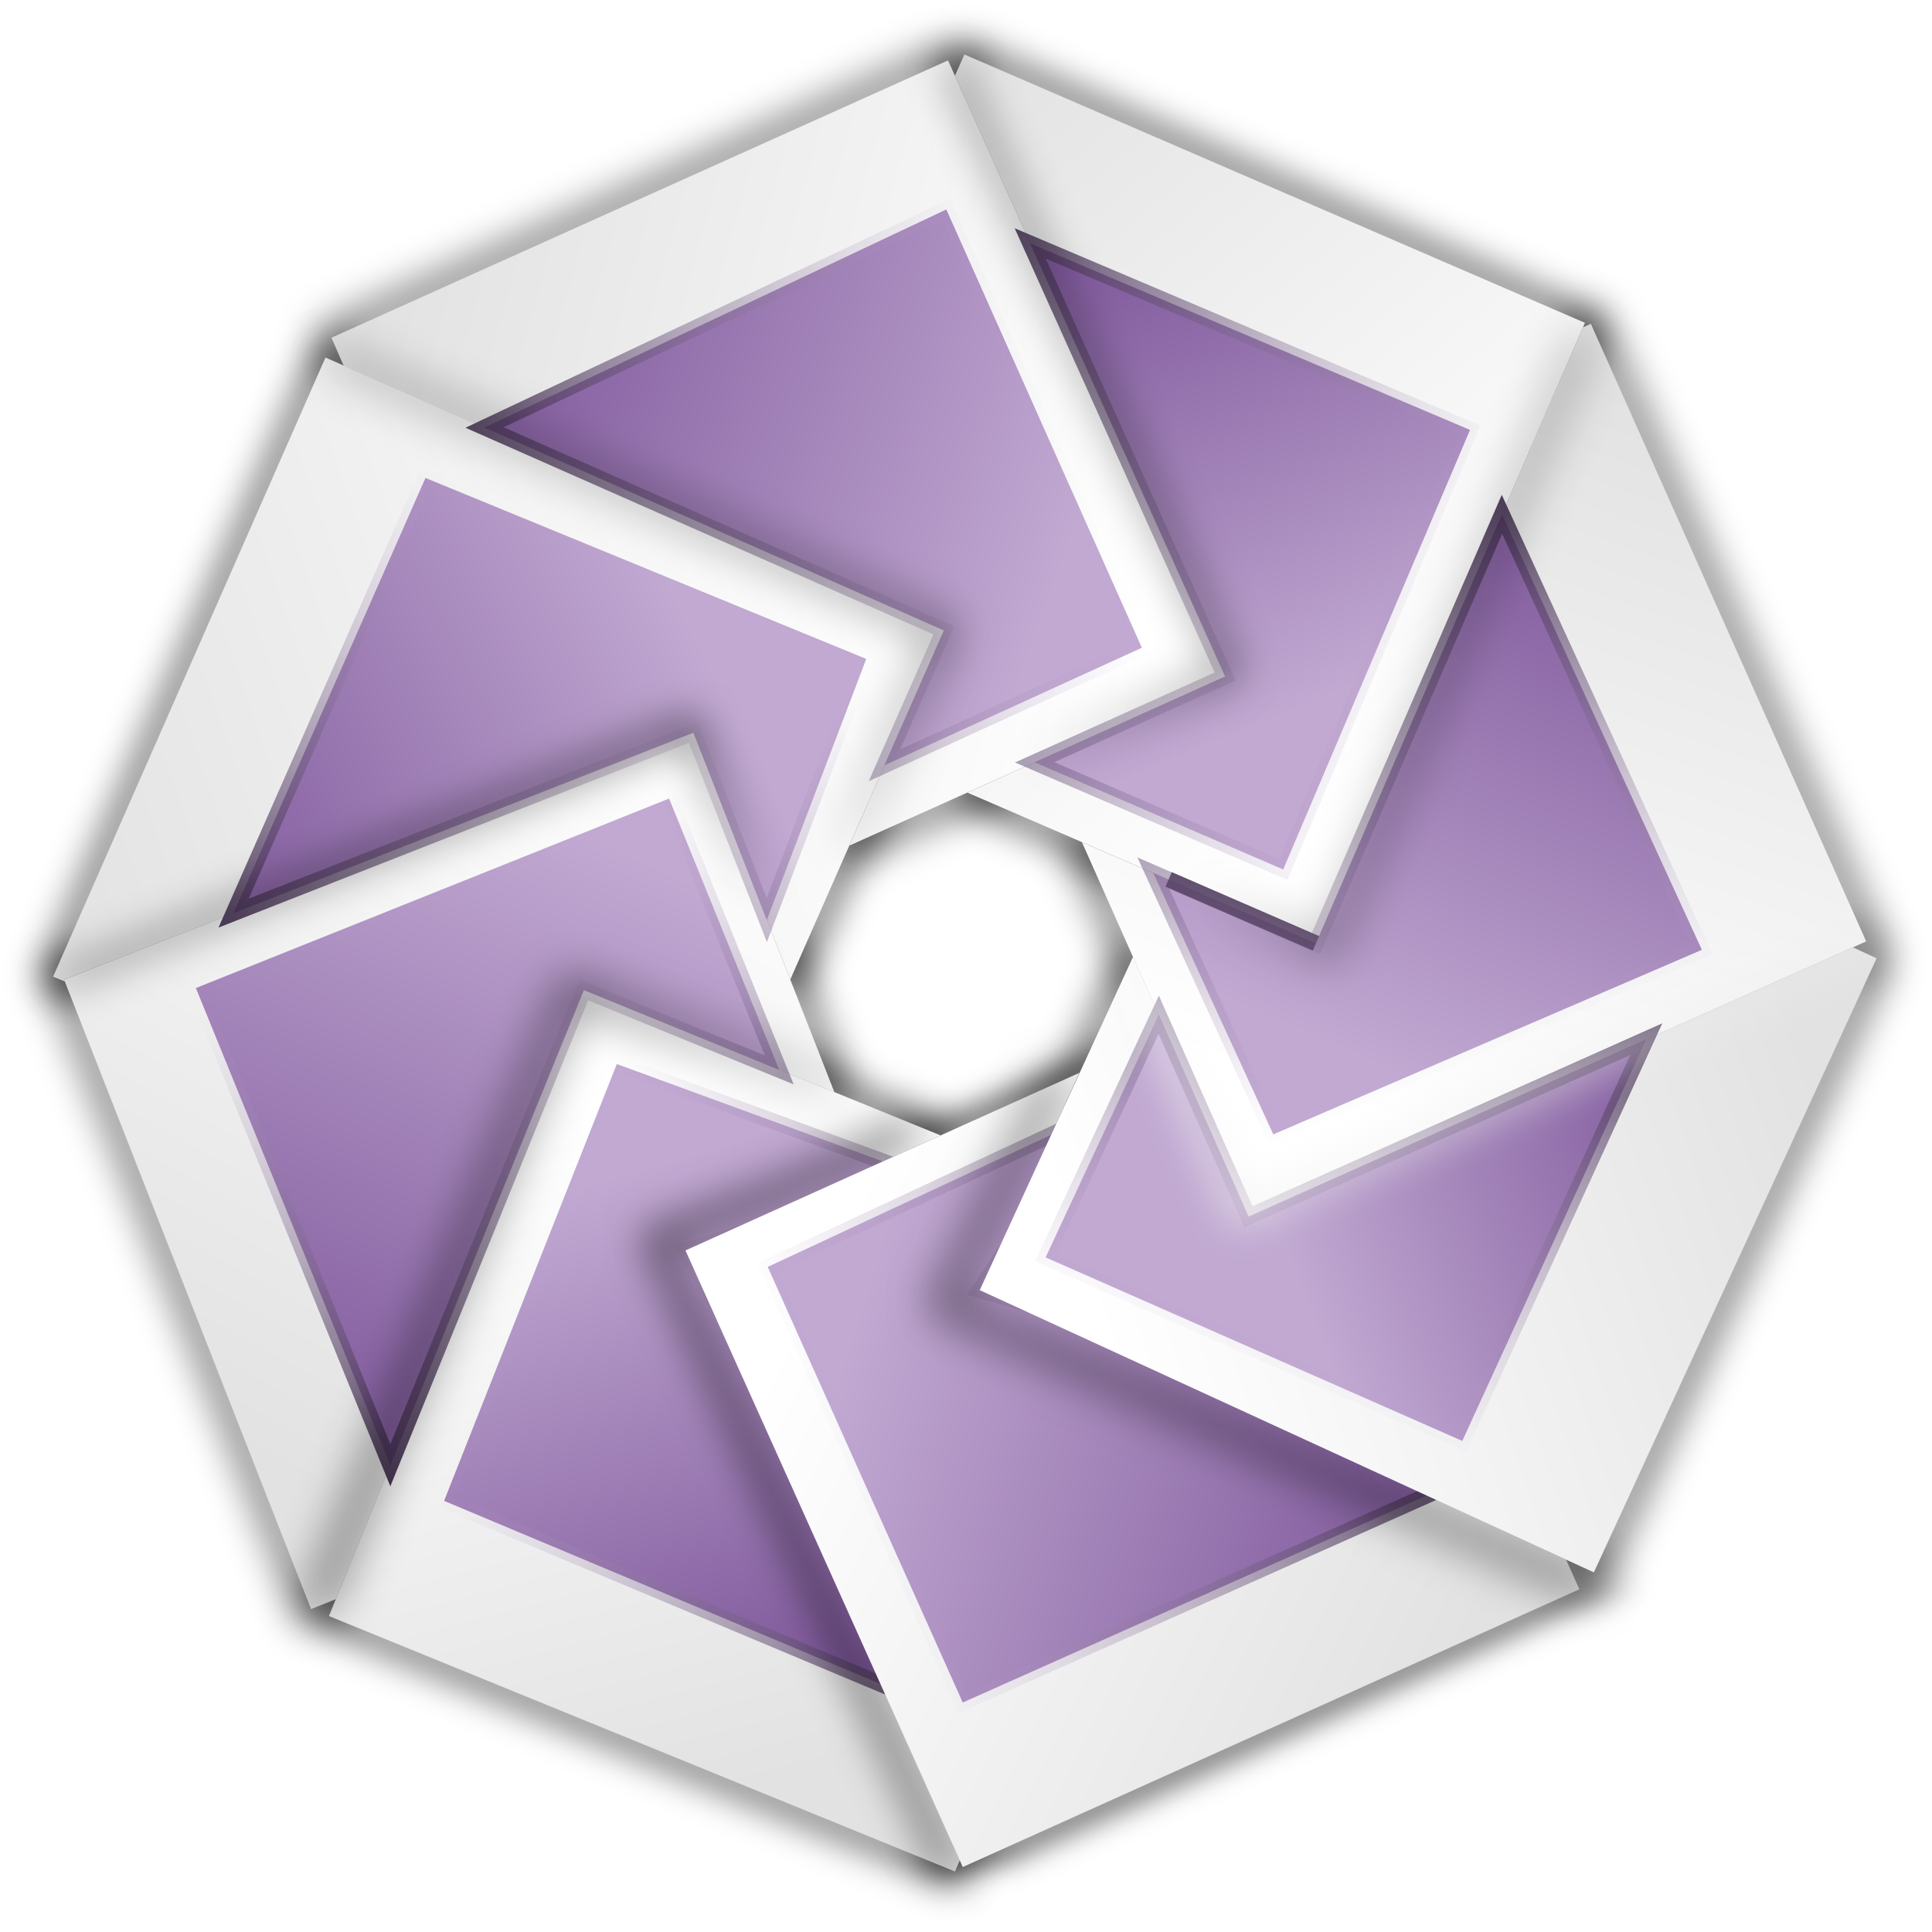
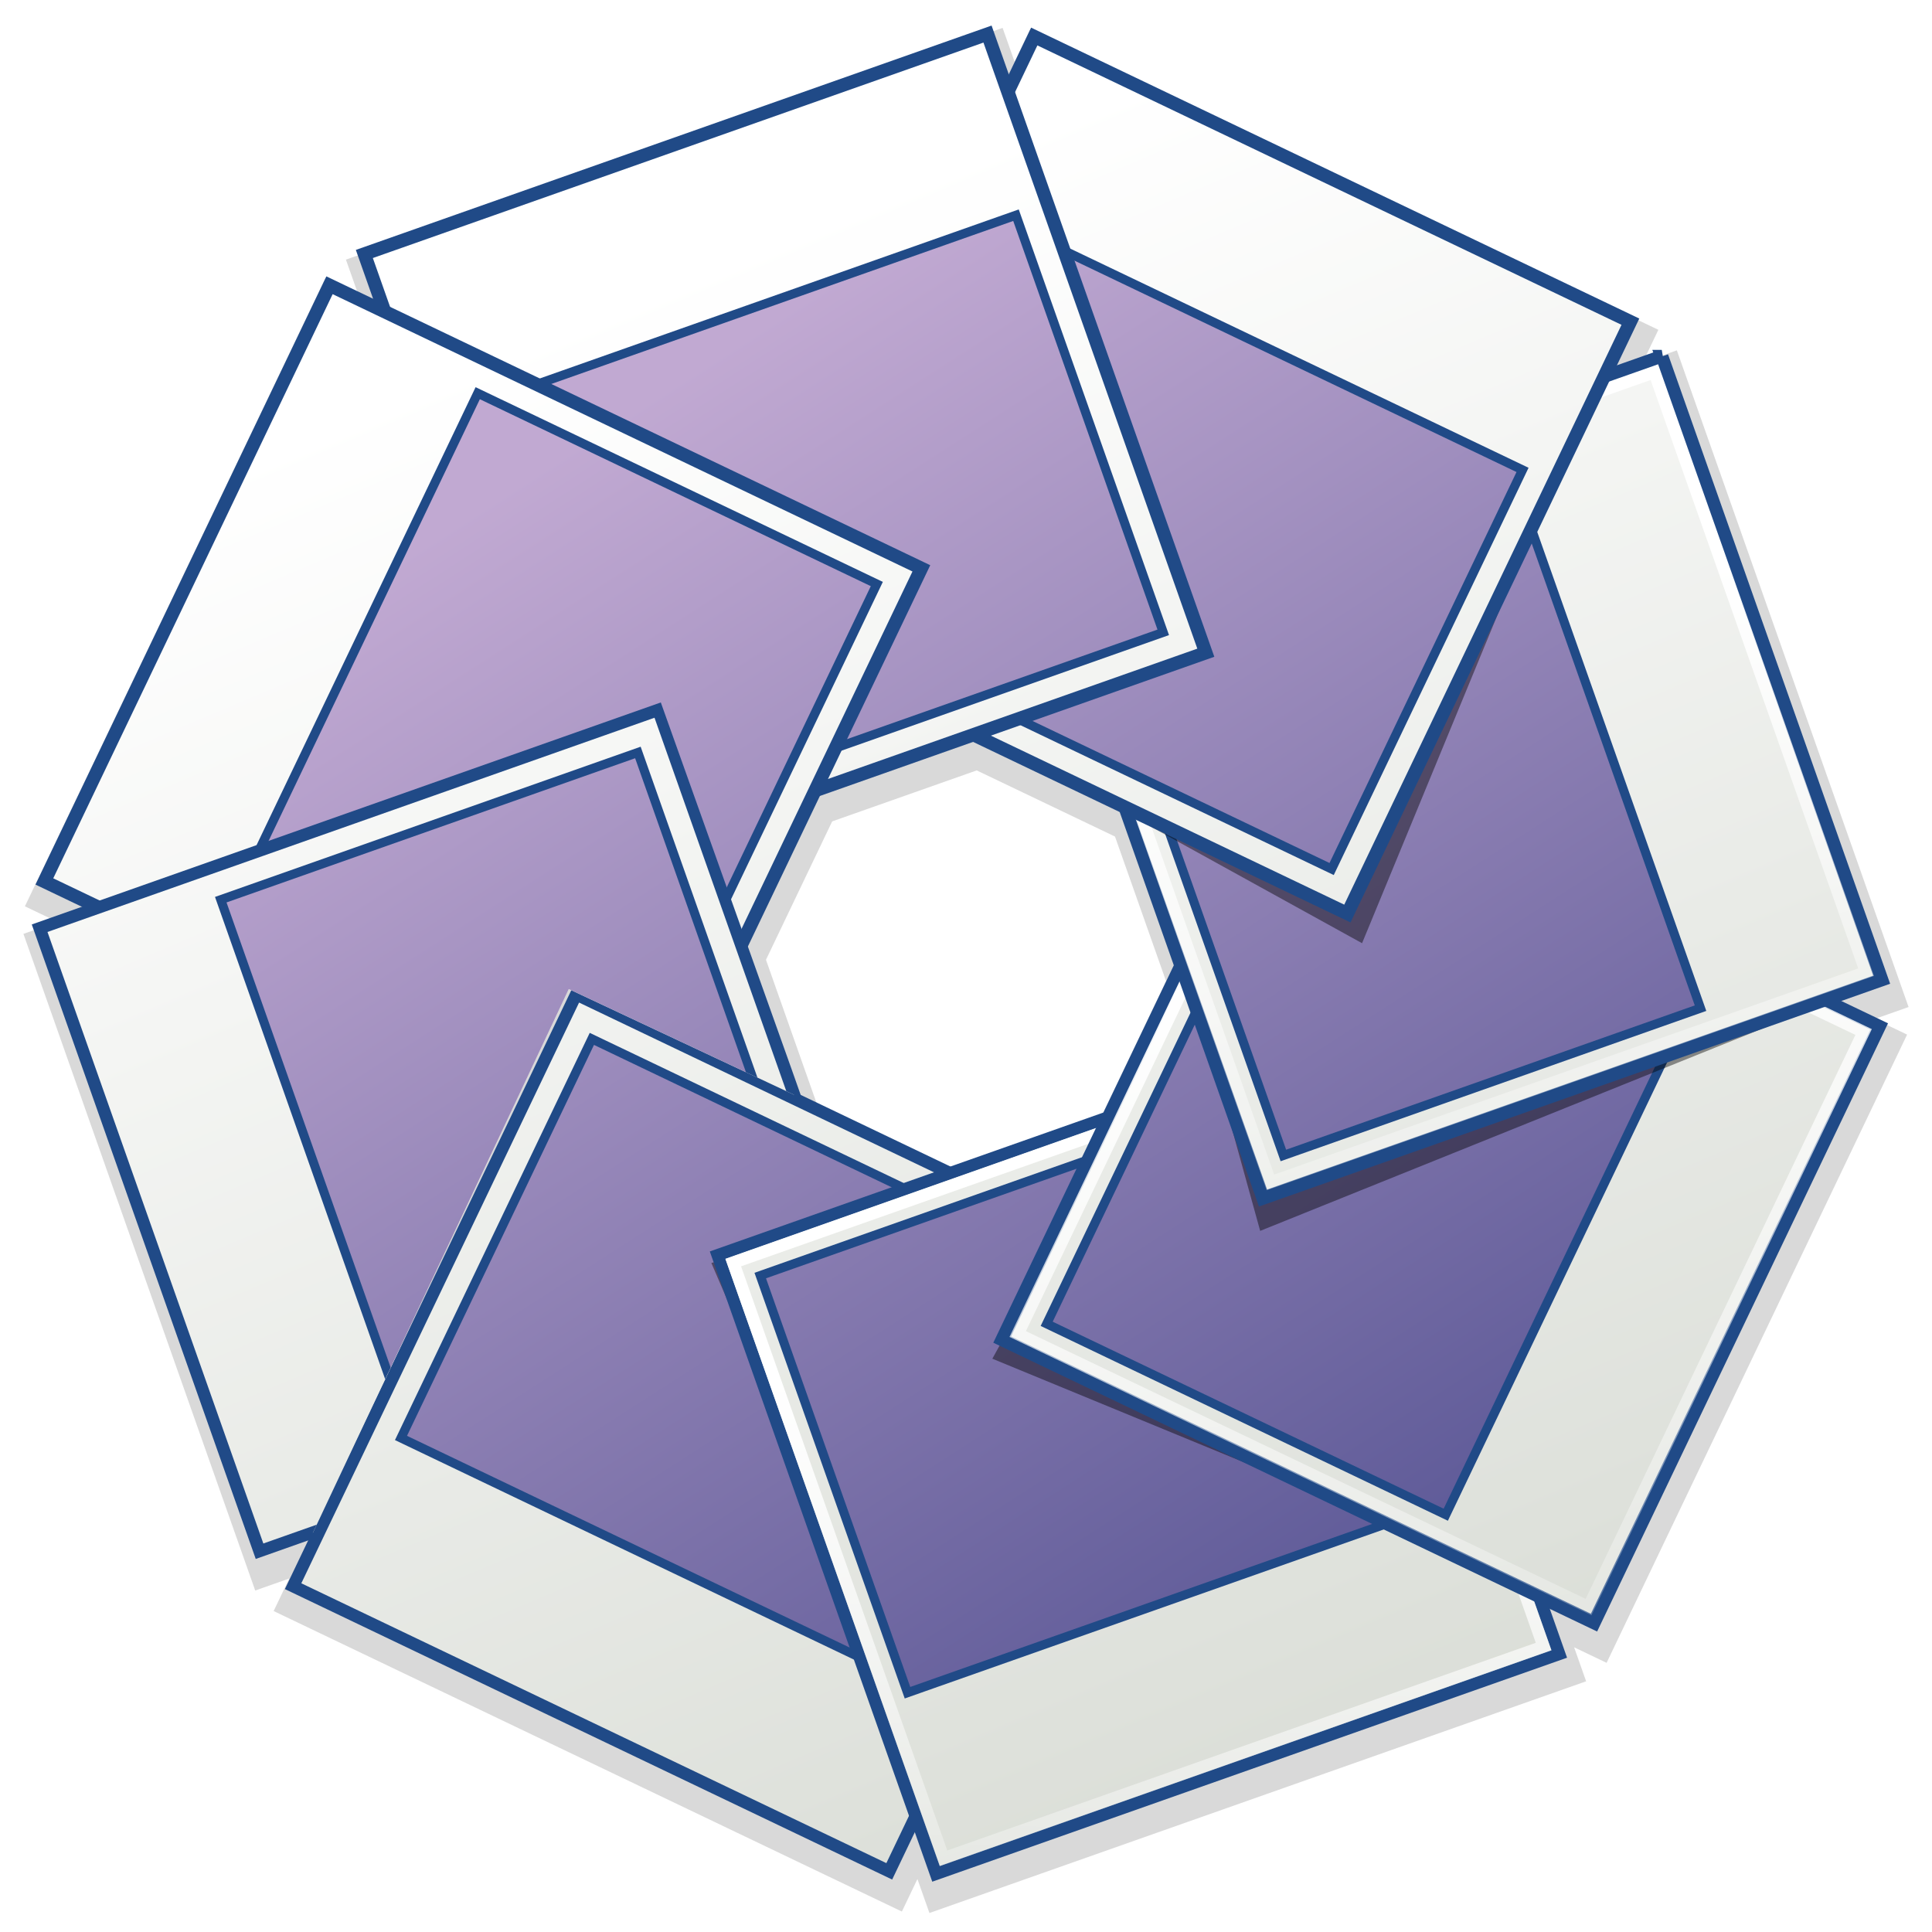
- <svg xmlns="http://www.w3.org/2000/svg" xmlns:xlink="http://www.w3.org/1999/xlink" height="128" id="svg11300" style="display:inline;enable-background:new" version="1.0" width="128">
-   <defs id="defs3">
-     <clipPath id="XMLID_12_-3-6">
-       <use height="263.042" id="use23-5-8" width="263.043" x="0" xlink:href="#XMLID_5_" y="0" />
+ <svg xmlns="http://www.w3.org/2000/svg" xmlns:xlink="http://www.w3.org/1999/xlink" width="128" height="128" viewBox="0 0 347.8 347.795" xml:space="preserve" id="svg606" version="1.0">
+   <defs id="defs607">
+     <linearGradient id="linearGradient6071">
+       <stop style="stop-color:white;stop-opacity:1;" offset="0" id="stop6073" />
+       <stop style="stop-color:white;stop-opacity:0;" offset="1" id="stop6075" />
+     </linearGradient>
+     <linearGradient id="linearGradient5902">
+       <stop style="stop-color:white;stop-opacity:1;" offset="0" id="stop5904" />
+       <stop style="stop-color:white;stop-opacity:0;" offset="1" id="stop5906" />
+     </linearGradient>
+     <linearGradient id="linearGradient5846">
+       <stop style="stop-color:white;stop-opacity:1;" offset="0" id="stop5848" />
+       <stop style="stop-color:white;stop-opacity:0;" offset="1" id="stop5850" />
+     </linearGradient>
+     <linearGradient id="linearGradient5822">
+       <stop style="stop-color:#d3d7cf;stop-opacity:1;" offset="0" id="stop5824" />
+       <stop style="stop-color:white;stop-opacity:1;" offset="1" id="stop5826" />
+     </linearGradient>
+     <linearGradient y2="74.766" x2="41.133" y1="291.778" x1="135.969" gradientUnits="userSpaceOnUse" id="aigrd8">
+       <stop id="stop676" style="stop-color:#4A4A8C" offset="0" />
+       <stop id="stop677" style="stop-color:#c1a9d2;stop-opacity:1;" offset="1" />
+     </linearGradient>
+     <linearGradient xlink:href="#aigrd8" id="linearGradient5748" x1="282.873" y1="324.609" x2="119.178" y2="69.967" gradientUnits="userSpaceOnUse" />
+     <linearGradient xlink:href="#aigrd8" id="linearGradient5750" x1="282.873" y1="324.609" x2="119.178" y2="69.967" gradientUnits="userSpaceOnUse" />
+     <linearGradient xlink:href="#aigrd8" id="linearGradient5752" x1="282.873" y1="324.609" x2="119.178" y2="69.967" gradientUnits="userSpaceOnUse" />
+     <linearGradient xlink:href="#aigrd8" id="linearGradient5754" x1="282.873" y1="324.609" x2="119.178" y2="69.967" gradientUnits="userSpaceOnUse" />
+     <linearGradient xlink:href="#aigrd8" id="linearGradient5756" x1="282.873" y1="324.609" x2="119.178" y2="69.967" gradientUnits="userSpaceOnUse" />
+     <linearGradient xlink:href="#aigrd8" id="linearGradient5758" x1="282.873" y1="324.609" x2="119.178" y2="69.967" gradientUnits="userSpaceOnUse" />
+     <linearGradient xlink:href="#aigrd8" id="linearGradient5760" x1="282.873" y1="324.609" x2="119.178" y2="69.967" gradientUnits="userSpaceOnUse" />
+     <linearGradient xlink:href="#linearGradient5822" id="linearGradient5828" x1="287.368" y1="367.028" x2="148.21" y2="38.365" gradientUnits="userSpaceOnUse" />
+     <linearGradient xlink:href="#linearGradient5822" id="linearGradient5830" x1="287.368" y1="367.028" x2="148.21" y2="38.365" gradientUnits="userSpaceOnUse" />
+     <linearGradient xlink:href="#linearGradient5822" id="linearGradient5832" x1="287.368" y1="367.028" x2="148.21" y2="38.365" gradientUnits="userSpaceOnUse" />
+     <linearGradient xlink:href="#linearGradient5822" id="linearGradient5834" x1="287.368" y1="367.028" x2="148.21" y2="38.365" gradientUnits="userSpaceOnUse" />
+     <linearGradient xlink:href="#linearGradient5822" id="linearGradient5836" x1="287.368" y1="367.028" x2="148.21" y2="38.365" gradientUnits="userSpaceOnUse" />
+     <linearGradient xlink:href="#linearGradient5822" id="linearGradient5838" x1="287.368" y1="367.028" x2="148.21" y2="38.365" gradientUnits="userSpaceOnUse" />
+     <linearGradient xlink:href="#linearGradient5822" id="linearGradient5840" x1="287.368" y1="367.028" x2="148.21" y2="38.365" gradientUnits="userSpaceOnUse" />
+     <linearGradient xlink:href="#linearGradient5822" id="linearGradient5842" x1="287.368" y1="367.028" x2="148.21" y2="38.365" gradientUnits="userSpaceOnUse" />
+     <linearGradient xlink:href="#linearGradient5846" id="linearGradient5852" x1="245.705" y1="165.364" x2="281.792" y2="339.364" gradientUnits="userSpaceOnUse" gradientTransform="matrix(0.964618,0,0,0.96462,9.176163,7.534743)" />
+     <linearGradient xlink:href="#linearGradient5902" id="linearGradient5908" x1="263.254" y1="107.923" x2="292.643" y2="246.323" gradientUnits="userSpaceOnUse" gradientTransform="matrix(0.962904,0,0,0.962906,9.765672,5.19032)" />
+     <linearGradient xlink:href="#linearGradient5822" id="linearGradient5971" gradientUnits="userSpaceOnUse" x1="287.368" y1="367.028" x2="148.21" y2="38.365" />
+     <linearGradient xlink:href="#aigrd8" id="linearGradient5973" gradientUnits="userSpaceOnUse" x1="282.873" y1="324.609" x2="119.178" y2="69.967" />
+     <linearGradient xlink:href="#linearGradient5822" id="linearGradient5975" gradientUnits="userSpaceOnUse" x1="287.368" y1="367.028" x2="148.21" y2="38.365" />
+     <linearGradient xlink:href="#linearGradient5822" id="linearGradient5978" gradientUnits="userSpaceOnUse" x1="287.368" y1="367.028" x2="148.21" y2="38.365" gradientTransform="matrix(0.8,0,0,0.8,-3.613299e-6,0)" />
+     <linearGradient xlink:href="#aigrd8" id="linearGradient5981" gradientUnits="userSpaceOnUse" x1="282.873" y1="324.609" x2="119.178" y2="69.967" />
+     <linearGradient xlink:href="#linearGradient5822" id="linearGradient5984" gradientUnits="userSpaceOnUse" x1="287.368" y1="367.028" x2="148.21" y2="38.365" />
+     <clipPath clipPathUnits="userSpaceOnUse" id="clipPath6018">
+       <path id="path6012" d="M 119.317,126.33 L 5.62,166.026 L 45.619,280.93 L 56.124,277.218 L 102.789,178.045 L 144.792,197.763 L 119.317,126.33 z " clip-path="none" mask="none" style="fill:black;fill-opacity:1;fill-rule:nonzero;stroke:none;stroke-width:1.419;stroke-miterlimit:4;stroke-opacity:1" />
    </clipPath>
-     <linearGradient id="linearGradient3896-3">
-       <stop id="stop3898-7" offset="0" style="stop-color:#e2e2e2;stop-opacity:1;" />
-       <stop id="stop3900-9" offset="1" style="stop-color:#ffffff;stop-opacity:1;" />
-     </linearGradient>
-     <linearGradient id="linearGradient3465-7">
-       <stop id="stop3467-4" offset="0" style="stop-color:#000000;stop-opacity:1;" />
-       <stop id="stop3469-1" offset="1" style="stop-color:#000000;stop-opacity:0;" />
-     </linearGradient>
-     <filter color-interpolation-filters="sRGB" height="1.174" id="filter3461-9" width="1.214" x="-0.107" y="-0.087">
-       <feGaussianBlur id="feGaussianBlur3463-0" stdDeviation="1.41" />
-     </filter>
-     <filter color-interpolation-filters="sRGB" id="filter3714-8">
-       <feGaussianBlur id="feGaussianBlur3716-8" stdDeviation="1.408" />
-     </filter>
-     <linearGradient id="linearGradient3519-8">
-       <stop id="stop3521-4" offset="0" style="stop-color:#e2e2e2;stop-opacity:1;" />
-       <stop id="stop3523-3" offset="1" style="stop-color:#ffffff;stop-opacity:1;" />
-     </linearGradient>
-     <linearGradient id="linearGradient4476-5-1">
-       <stop id="stop4478-8-3" offset="0" style="stop-color:#c1a9d2;stop-opacity:1;" />
-       <stop id="stop4480-5-8" offset="1" style="stop-color:#764d94;stop-opacity:1;" />
-     </linearGradient>
-     <linearGradient id="linearGradient4999-9">
-       <stop id="stop5001-7" offset="0" style="stop-color:#352242;stop-opacity:1;" />
-       <stop id="stop5003-9" offset="1" style="stop-color:#c1a9d2;stop-opacity:0;" />
-     </linearGradient>
-     <filter color-interpolation-filters="sRGB" height="1.355" id="filter3515-4" width="1.132" x="-0.066" y="-0.177">
-       <feGaussianBlur id="feGaussianBlur3517-0" stdDeviation="1.264" />
-     </filter>
-     <filter color-interpolation-filters="sRGB" id="filter3739-4">
-       <feGaussianBlur id="feGaussianBlur3741-9" stdDeviation="1.191" />
-     </filter>
-     <filter color-interpolation-filters="sRGB" id="filter3764-1">
-       <feGaussianBlur id="feGaussianBlur3766-7" stdDeviation="1.297" />
-     </filter>
-     <filter color-interpolation-filters="sRGB" id="filter3789-0">
-       <feGaussianBlur id="feGaussianBlur3791-6" stdDeviation="1.193" />
-     </filter>
-     <filter color-interpolation-filters="sRGB" id="filter3814-0">
-       <feGaussianBlur id="feGaussianBlur3816-8" stdDeviation="1.322" />
-     </filter>
-     <filter color-interpolation-filters="sRGB" id="filter3839-5">
-       <feGaussianBlur id="feGaussianBlur3841-3" stdDeviation="1.196" />
-     </filter>
-     <filter color-interpolation-filters="sRGB" id="filter3864-4">
-       <feGaussianBlur id="feGaussianBlur3866-1" stdDeviation="1.321" />
-     </filter>
-     <filter color-interpolation-filters="sRGB" id="filter3889-5">
-       <feGaussianBlur id="feGaussianBlur3891-4" stdDeviation="1.252" />
-     </filter>
-     <filter color-interpolation-filters="sRGB" height="1.134" id="filter4670-8" width="1.339" x="-0.169" y="-0.067">
-       <feGaussianBlur id="feGaussianBlur4672-3" stdDeviation="1.316" />
-     </filter>
-     <linearGradient id="linearGradient3556-7">
-       <stop id="stop3558-0" offset="0" style="stop-color:#000000;stop-opacity:1;" />
-       <stop id="stop3560-3" offset="1" style="stop-color:#000000;stop-opacity:0;" />
-     </linearGradient>
-     <filter color-interpolation-filters="sRGB" height="1.177" id="filter3549-4" width="1.21" x="-0.105" y="-0.088">
-       <feGaussianBlur id="feGaussianBlur3551-6" stdDeviation="1.462" />
-     </filter>
-     <linearGradient id="linearGradient3570-3">
-       <stop id="stop3572-9" offset="0" style="stop-color:#000000;stop-opacity:1;" />
-       <stop id="stop3574-7" offset="1" style="stop-color:#000000;stop-opacity:0;" />
-     </linearGradient>
-     <filter color-interpolation-filters="sRGB" height="1.373" id="filter3566-2" width="1.129" x="-0.065" y="-0.186">
-       <feGaussianBlur id="feGaussianBlur3568-5" stdDeviation="1.239" />
-     </filter>
-     <filter color-interpolation-filters="sRGB" height="1.218" id="filter4523-2" width="1.171" x="-0.086" y="-0.109">
-       <feGaussianBlur id="feGaussianBlur4525-4" stdDeviation="1.461" />
-     </filter>
-     <linearGradient id="linearGradient3624-1">
-       <stop id="stop3626-3" offset="0" style="stop-color:#000000;stop-opacity:1;" />
-       <stop id="stop3628-3" offset="1" style="stop-color:#000000;stop-opacity:0;" />
-     </linearGradient>
-     <filter color-interpolation-filters="sRGB" height="1.217" id="filter3620-3" width="1.172" x="-0.086" y="-0.108">
-       <feGaussianBlur id="feGaussianBlur3622-8" stdDeviation="1.4" />
-     </filter>
-     <linearGradient id="linearGradient3448-8">
-       <stop id="stop3450-7" offset="0" style="stop-color:#000000;stop-opacity:1;" />
-       <stop id="stop3452-6" offset="1" style="stop-color:#000000;stop-opacity:0;" />
-     </linearGradient>
-     <filter color-interpolation-filters="sRGB" height="1.133" id="filter3444-3" width="1.344" x="-0.172" y="-0.067">
-       <feGaussianBlur id="feGaussianBlur3446-5" stdDeviation="1.264" />
-     </filter>
-     <linearGradient gradientUnits="userSpaceOnUse" id="linearGradient5282-3" x1="53.57" x2="42.352" xlink:href="#linearGradient3896-3" y1="114.669" y2="71.657" />
-     <linearGradient gradientTransform="translate(-3e-6,0)" gradientUnits="userSpaceOnUse" id="linearGradient5284-5" x1="42.352" x2="53.234" xlink:href="#linearGradient4476-5-1" y1="76.839" y2="114.151" />
-     <linearGradient gradientUnits="userSpaceOnUse" id="linearGradient5286-9" x1="70.171" x2="34.431" xlink:href="#linearGradient4999-9" y1="100.159" y2="85.131" />
-     <linearGradient gradientUnits="userSpaceOnUse" id="linearGradient5288-3" x1="95.205" x2="53.056" xlink:href="#linearGradient3896-3" y1="104.653" y2="83.406" />
-     <linearGradient gradientUnits="userSpaceOnUse" id="linearGradient5290-4" x1="18.745" x2="43.956" xlink:href="#linearGradient3896-3" y1="95.703" y2="49.438" />
-     <linearGradient gradientTransform="translate(-2.95e-6,0)" gradientUnits="userSpaceOnUse" id="linearGradient5292-1" x1="41.028" x2="20.299" xlink:href="#linearGradient4476-5-1" y1="56.836" y2="101.778" />
-     <linearGradient gradientUnits="userSpaceOnUse" id="linearGradient5294-5" x1="43.632" x2="29.079" xlink:href="#linearGradient4999-9" y1="91.177" y2="60.084" />
-     <linearGradient gradientUnits="userSpaceOnUse" id="linearGradient5296-0" x1="26.405" x2="58.425" xlink:href="#linearGradient3556-7" y1="74.592" y2="84.486" />
-     <linearGradient gradientUnits="userSpaceOnUse" id="linearGradient5298-8" x1="55.302" x2="98.141" xlink:href="#linearGradient4476-5-1" y1="87.552" y2="101.026" />
-     <linearGradient gradientUnits="userSpaceOnUse" id="linearGradient5300-3" x1="94.168" x2="55.647" xlink:href="#linearGradient4999-9" y1="84.443" y2="101.026" />
-     <linearGradient gradientUnits="userSpaceOnUse" id="linearGradient5302-5" x1="5.102" x2="61.227" xlink:href="#linearGradient3896-3" y1="65.125" y2="45.469" />
-     <linearGradient gradientUnits="userSpaceOnUse" id="linearGradient5304-6" x1="45.776" x2="8.094" xlink:href="#linearGradient4476-5-1" y1="43.689" y2="62.508" />
-     <linearGradient gradientUnits="userSpaceOnUse" id="linearGradient5306-5" x1="24.242" x2="40.779" xlink:href="#linearGradient4999-9" y1="70.126" y2="39.033" />
-     <linearGradient gradientUnits="userSpaceOnUse" id="linearGradient5308-9" x1="21.079" x2="26.375" xlink:href="#linearGradient3570-3" y1="50.224" y2="67.446" />
-     <linearGradient gradientUnits="userSpaceOnUse" id="linearGradient5310-9" x1="22.633" x2="73.245" xlink:href="#linearGradient3896-3" y1="31.828" y2="45.469" />
-     <linearGradient gradientUnits="userSpaceOnUse" id="linearGradient5312-0" x1="50.789" x2="84.501" xlink:href="#linearGradient3896-3" y1="15.545" y2="56.563" />
-     <linearGradient gradientUnits="userSpaceOnUse" id="linearGradient5314-7" x1="97.898" x2="81.758" xlink:href="#linearGradient3896-3" y1="25.813" y2="71.505" />
-     <linearGradient gradientUnits="userSpaceOnUse" id="linearGradient5316-6" x1="115.299" x2="69.914" xlink:href="#linearGradient3896-3" y1="68.597" y2="84.143" />
-     <linearGradient gradientUnits="userSpaceOnUse" id="linearGradient5318-3" x1="67.888" x2="24.876" xlink:href="#linearGradient4476-5-1" y1="41.172" y2="25.498" />
-     <linearGradient gradientUnits="userSpaceOnUse" id="linearGradient5320-7" x1="31.781" x2="69.537" xlink:href="#linearGradient4999-9" y1="46.432" y2="32.44" />
-     <linearGradient gradientUnits="userSpaceOnUse" id="linearGradient5322-6" x1="50.923" x2="33.358" xlink:href="#linearGradient3624-1" y1="20.543" y2="48.025" />
-     <linearGradient gradientUnits="userSpaceOnUse" id="linearGradient5324-5" x1="81.758" x2="67.615" xlink:href="#linearGradient4476-5-1" y1="48.711" y2="15.105" />
-     <linearGradient gradientUnits="userSpaceOnUse" id="linearGradient5326-0" x1="56.81" x2="94.862" xlink:href="#linearGradient4999-9" y1="26.943" y2="40.935" />
-     <linearGradient gradientUnits="userSpaceOnUse" id="linearGradient5328-6" x1="82.822" x2="58.133" xlink:href="#linearGradient3448-8" y1="21.765" y2="32.648" />
-     <linearGradient gradientTransform="translate(2e-6,9.9999977e-8)" gradientUnits="userSpaceOnUse" id="linearGradient5330-5" x1="84.943" x2="101.969" xlink:href="#linearGradient4476-5-1" y1="68.825" y2="30.047" />
-     <linearGradient gradientUnits="userSpaceOnUse" id="linearGradient5332-0" x1="85.289" x2="98.586" xlink:href="#linearGradient4999-9" y1="35.188" y2="69.211" />
-     <linearGradient gradientUnits="userSpaceOnUse" id="linearGradient5334-8" x1="105.454" x2="85.765" xlink:href="#linearGradient3465-7" y1="46.899" y2="38.607" />
-     <linearGradient gradientTransform="translate(2.05e-6,0)" gradientUnits="userSpaceOnUse" id="linearGradient5336-1" x1="82.133" x2="111.372" xlink:href="#linearGradient4476-5-1" y1="80.516" y2="69.115" />
-     <linearGradient gradientUnits="userSpaceOnUse" id="linearGradient5338-2" x1="93.018" x2="80.594" xlink:href="#linearGradient4999-9" y1="58.188" y2="90.885" />
-     <linearGradient gradientUnits="userSpaceOnUse" id="linearGradient4520" x1="100.627" x2="88.523" xlink:href="#linearGradient3519-8" y1="83.34" y2="59.17" />
+     <linearGradient xlink:href="#linearGradient5822" id="linearGradient6029" gradientUnits="userSpaceOnUse" x1="287.368" y1="367.028" x2="148.21" y2="38.365" />
+     <linearGradient xlink:href="#aigrd8" id="linearGradient6031" gradientUnits="userSpaceOnUse" x1="282.873" y1="324.609" x2="119.178" y2="69.967" />
+     <linearGradient xlink:href="#linearGradient5822" id="linearGradient6033" gradientUnits="userSpaceOnUse" x1="287.368" y1="367.028" x2="148.21" y2="38.365" />
+     <linearGradient xlink:href="#aigrd8" id="linearGradient6035" gradientUnits="userSpaceOnUse" x1="282.873" y1="324.609" x2="119.178" y2="69.967" />
+     <linearGradient xlink:href="#linearGradient6071" id="linearGradient6077" x1="185.686" y1="249.846" x2="178.996" y2="376.646" gradientUnits="userSpaceOnUse" gradientTransform="matrix(0.963034,0,0,0.963033,7.575782,9.679785)" />
  </defs>
-   <g id="layer5" style="display:none" transform="translate(-3.000002,-4)">
-     <g id="layer12" style="display:none">
-       <rect height="135" id="rect2757-9" style="fill:#440013;fill-opacity:1;stroke:none;display:inline;enable-background:new" width="185" x="0" y="0" />
-     </g>
-     <g id="layer11" style="display:none">
-       <rect height="135" id="rect3567-8" style="fill:#8a461b;fill-opacity:1;stroke:none;display:inline;enable-background:new" width="185" x="0" y="0" />
-     </g>
-     <g id="layer10" style="display:none">
-       <rect height="135" id="rect3559-0" style="fill:#fbce87;fill-opacity:1;stroke:none;display:inline;enable-background:new" width="185" x="0" y="0" />
-     </g>
-     <g id="layer9" style="display:none">
-       <rect height="135" id="rect2759-9" style="fill:#e9e3d8;fill-opacity:1;stroke:none;display:inline;enable-background:new" width="185" x="0" y="0" />
-     </g>
-     <g id="layer7" style="display:none">
-       <g id="g2881" transform="matrix(0.9642857,0,0,0.9642857,-3.590819,-0.684932)" />
-     </g>
+   <defs id="defs609" />
+   <path style="opacity:0.3;fill-rule:nonzero;stroke:none;stroke-miterlimit:4" d="M 118.901,127.79 L 133.554,155.924 L 130.836,161.606 L 118.901,127.79 L 118.901,127.79 z " id="path613" mask="none" clip-path="none" />
+   <path style="opacity:0.3;fill-rule:nonzero;stroke:none;stroke-miterlimit:4" d="M 165.863,102.312 L 150.391,134.659 L 157.198,132.256 L 165.863,102.312 L 165.863,102.312 z " id="path614" mask="none" clip-path="none" />
+   <path style="opacity:0.3;fill-rule:nonzero;stroke:none;stroke-miterlimit:4" d="M 183.254,129.432 L 217.073,117.499 L 188.709,132.041 L 183.254,129.432 L 183.254,129.432 z " id="path615" mask="none" clip-path="none" />
+   <path style="opacity:0.3;fill-rule:nonzero;stroke:none;stroke-miterlimit:4" d="M 210.206,148.981 L 212.411,155.226 L 243.571,168.708 L 275.674,95.2 L 242.556,164.454 L 210.206,148.981 L 210.206,148.981 z " id="path616" mask="none" clip-path="none" />
+   <path style="opacity:0.3;fill-rule:nonzero;stroke:none;stroke-miterlimit:4" d="M 227.369,215.667 L 230.401,218.7 L 299.758,190.119 L 227.369,215.667 L 227.369,215.667 z " id="path617" mask="none" clip-path="none" />
+   <path style="opacity:0.3;fill-rule:nonzero;stroke:none;stroke-miterlimit:4" d="M 180.414,241.148 L 244.51,276.086 L 249.659,274.269 L 180.414,241.148 L 180.414,241.148 z " id="path618" mask="none" clip-path="none" />
+   <path style="opacity:0.3;fill-rule:nonzero;stroke:none;stroke-miterlimit:4" d="M 154.745,298.351 L 150.062,296.106 L 129.599,227.74 L 154.745,298.351 z " id="path619" mask="none" clip-path="none" />
+   <path style="opacity:0.149;fill-rule:nonzero;stroke:black;stroke-width:6.4;stroke-miterlimit:4;stroke-dasharray:none;stroke-opacity:1" d="M 339.049,187.75 L 329.113,182.998 L 339.5,179.331 L 299.916,67.149 L 289.518,70.817 L 294.272,60.877 L 186.952,9.541 L 182.203,19.475 L 178.54,9.1 L 66.356,48.687 L 70.02,59.074 L 60.084,54.322 L 8.751,161.646 L 18.688,166.399 L 8.301,170.065 L 47.897,282.242 L 58.282,278.58 L 53.53,288.514 L 160.851,339.848 L 165.603,329.91 L 169.269,340.295 L 281.453,300.713 L 277.787,290.324 L 287.716,295.074 L 339.049,187.75 z M 144.495,201.104 L 134.433,172.594 L 147.492,145.29 L 176.013,135.229 L 203.3,148.28 L 213.372,176.809 L 200.32,204.096 L 171.799,214.164 L 144.495,201.104 L 144.495,201.104 z " id="path620" mask="none" clip-path="none" />
+   <path id="path622" d="M 160.086,336.878 L 52.765,285.544 L 103.724,179.001 L 211.047,230.333 L 160.086,336.878 L 160.086,336.878 z " style="fill:url(#linearGradient5828);fill-opacity:1;fill-rule:nonzero;stroke:#204a87;stroke-width:2.218;stroke-miterlimit:4;stroke-opacity:1" mask="none" clip-path="none" />
+   <path id="path626" d="M 168.663,305.005 L 72.186,258.859 L 106.547,187.018 L 203.025,233.162 L 168.663,305.005 L 168.663,305.005 z " style="fill:url(#linearGradient5750);fill-opacity:1;fill-rule:nonzero;stroke:#204a87;stroke-width:1.627;stroke-miterlimit:4" mask="none" clip-path="none" />
+   <path id="path5910" d="M 202.4,141.195 L 204.6,147.395 L 245.2,169.795 L 283.4,77.195 L 202.4,141.195 z " style="opacity:0.429;fill:black;fill-opacity:1;fill-rule:evenodd;stroke:none;stroke-width:1px;stroke-linecap:butt;stroke-linejoin:miter;stroke-opacity:1" transform="matrix(-0.698374,0.715734,-0.715734,-0.698374,420.8286,170.443)" mask="none" clip-path="none" />
+   <path id="path628" d="M 280.688,297.743 L 168.504,337.327 L 129.195,225.959 L 241.384,186.365 L 280.688,297.743 z " style="fill:url(#linearGradient5842);fill-opacity:1;fill-rule:nonzero;stroke:#204a87;stroke-width:2.218;stroke-miterlimit:4" mask="none" clip-path="none" />
+   <path id="path632" d="M 264.212,269.133 L 163.367,304.722 L 136.861,229.625 L 237.718,194.03 L 264.212,269.133 L 264.212,269.133 z " style="fill:url(#linearGradient5748);fill-opacity:1;fill-rule:nonzero;stroke:#204a87;stroke-width:1.627;stroke-miterlimit:4" mask="none" clip-path="none" />
+   <path clip-path="none" mask="none" style="fill:none;fill-opacity:1;fill-rule:nonzero;stroke:url(#linearGradient6077);stroke-width:2.218;stroke-miterlimit:4;stroke-opacity:1" d="M 277.887,296.416 L 169.851,334.537 L 131.995,227.286 L 240.037,189.155 L 277.887,296.416 z " id="path6069" />
+   <path transform="matrix(5.961992e-4,1,-1,5.961992e-4,348.2909,-0.708693)" style="opacity:0.429;fill:black;fill-opacity:1;fill-rule:evenodd;stroke:none;stroke-width:1px;stroke-linecap:butt;stroke-linejoin:miter;stroke-opacity:1" d="M 202.4,141.195 L 204.6,147.395 L 245.2,169.795 L 283.4,77.195 L 202.4,141.195 z " id="path5888" mask="none" clip-path="none" />
+   <path id="path634" d="M 338.283,184.781 L 286.95,292.104 L 180.414,241.148 L 231.745,133.824 L 338.283,184.781 L 338.283,184.781 z " style="fill:url(#linearGradient5840);fill-opacity:1;fill-rule:nonzero;stroke:#204a87;stroke-width:2.4;stroke-miterlimit:4;stroke-dasharray:none" mask="none" clip-path="none" />
+   <path id="path638" d="M 306.416,176.196 L 260.269,272.678 L 188.426,238.314 L 234.572,141.833 L 306.416,176.196 L 306.416,176.196 z " style="fill:url(#linearGradient5760);fill-opacity:1;fill-rule:nonzero;stroke:#204a87;stroke-width:1.627;stroke-miterlimit:4" mask="none" clip-path="none" />
+   <path style="fill:none;fill-opacity:1;fill-rule:nonzero;stroke:url(#linearGradient5852);stroke-width:2.218;stroke-miterlimit:4;stroke-opacity:1" d="M 335.49,185.778 L 285.973,289.305 L 183.207,240.151 L 232.722,136.624 L 335.49,185.778 L 335.49,185.778 z " id="path5844" mask="none" clip-path="none" />
+   <path id="path5868" d="M 202.4,141.195 L 204.6,147.395 L 245.2,169.795 L 283.4,77.195 L 202.4,141.195 z " style="opacity:0.429;fill:black;fill-opacity:1;fill-rule:evenodd;stroke:none;stroke-width:1px;stroke-linecap:butt;stroke-linejoin:miter;stroke-opacity:1" transform="matrix(0.699099,0.715025,-0.715025,0.699099,176.8465,-72.44669)" mask="none" clip-path="none" />
+   <path id="path640" d="M 299.15,64.18 L 338.734,176.361 L 227.369,215.667 L 187.774,103.485 L 299.151,64.18 L 299.15,64.18 z " style="fill:url(#linearGradient5838);fill-opacity:1;fill-rule:nonzero;stroke:#204a87;stroke-width:2.4;stroke-miterlimit:4;stroke-dasharray:none" mask="none" clip-path="none" />
+   <path id="path644" d="M 270.54,80.655 L 306.13,181.489 L 231.033,208.005 L 195.443,107.143 L 270.54,80.655 z " style="fill:url(#linearGradient5758);fill-opacity:1;fill-rule:nonzero;stroke:#204a87;stroke-width:1.627;stroke-miterlimit:4" mask="none" clip-path="none" />
+   <path style="opacity:0.429;fill:black;fill-opacity:1;fill-rule:evenodd;stroke:none;stroke-width:1px;stroke-linecap:butt;stroke-linejoin:miter;stroke-opacity:1" d="M 202.4,141.195 L 204.6,147.395 L 245.2,169.795 L 283.4,77.195 L 202.4,141.195 z " id="path5854" mask="none" clip-path="none" />
+   <path style="fill:none;fill-opacity:1;fill-rule:nonzero;stroke:url(#linearGradient5908);stroke-width:2.218;stroke-miterlimit:4;stroke-opacity:1" d="M 297.819,66.989 L 335.934,175.009 L 228.7,212.857 L 190.574,104.837 L 297.819,66.989 L 297.819,66.989 z " id="path5892" mask="none" clip-path="none" />
+   <path id="path646" d="M 186.186,6.572 L 293.506,57.908 L 242.556,164.454 L 135.227,113.118 L 186.186,6.572 L 186.186,6.572 z " style="fill:url(#linearGradient5836);fill-opacity:1;fill-rule:nonzero;stroke:#204a87;stroke-width:2.4;stroke-miterlimit:4;stroke-dasharray:none" mask="none" clip-path="none" />
+   <path id="path650" d="M 177.606,38.452 L 274.087,84.589 L 239.722,156.44 L 143.243,110.294 L 177.606,38.452 z " style="fill:url(#linearGradient5756);fill-opacity:1;fill-rule:nonzero;stroke:#204a87;stroke-width:1.627;stroke-miterlimit:4" mask="none" clip-path="none" />
+   <path id="path652" d="M 65.59,45.718 L 177.774,6.13 L 217.073,117.499 L 104.891,157.085 L 65.59,45.718 z " style="fill:url(#linearGradient5834);fill-opacity:1;fill-rule:nonzero;stroke:#204a87;stroke-width:2.4;stroke-miterlimit:4;stroke-dasharray:none" mask="none" clip-path="none" />
+   <path id="path656" d="M 82.058,74.325 L 182.898,38.737 L 209.407,113.832 L 108.555,149.423 L 82.058,74.325 z " style="fill:url(#linearGradient5754);fill-opacity:1;fill-rule:nonzero;stroke:#204a87;stroke-width:1.627;stroke-miterlimit:4" mask="none" clip-path="none" />
+   <g id="g6014">
+     <path mask="none" style="fill:url(#linearGradient5832);fill-opacity:1;fill-rule:nonzero;stroke:#204a87;stroke-width:2.4;stroke-miterlimit:4;stroke-dasharray:none" d="M 7.985,158.677 L 59.318,51.352 L 165.863,102.312 L 132.126,172.847 L 98.929,168.436 L 85.754,195.873 L 7.985,158.677 z " id="path663" clip-path="none" />
+     <path mask="none" style="fill:url(#linearGradient5752);fill-opacity:1;fill-rule:nonzero;stroke:#204a87;stroke-width:1.627;stroke-miterlimit:4" d="M 39.856,167.254 L 86,70.78 L 157.846,105.135 L 127.29,169.02 L 98.899,167.217 L 62.143,154.732 L 39.856,167.254 L 39.856,167.254 z " id="path667" clip-path="none" />
  </g>
-   <g id="layer1" style="display:inline" transform="translate(-3.000002,-4)">
-     <rect height="256" id="256x256" style="fill:#eeeeec;fill-opacity:1;fill-rule:nonzero;stroke:none;stroke-width:5;marker:none;visibility:visible;display:none;overflow:visible;enable-background:accumulate" width="256" x="26.5" y="32.823" />
-     <rect height="48" id="48x48" style="fill:#eeeeec;fill-opacity:1;fill-rule:nonzero;stroke:none;stroke-width:5;marker:none;visibility:visible;display:none;overflow:visible;enable-background:accumulate" width="48" x="-35.5" y="32.823" />
-     <text id="text6091" style="font-size:56.115px;font-style:normal;font-variant:normal;font-weight:bold;font-stretch:normal;text-indent:0;text-align:start;text-decoration:none;line-height:125%;letter-spacing:normal;word-spacing:normal;text-transform:none;direction:ltr;block-progression:tb;writing-mode:lr-tb;text-anchor:start;fill:#2e3436;fill-opacity:1;fill-rule:nonzero;stroke:none;stroke-width:5;marker:none;visibility:visible;display:none;overflow:visible;enable-background:accumulate;font-family:Myriad" x="-418.412" xml:space="preserve" y="34.085">
-       <tspan id="tspan6093" x="-418.412" y="34.085">audio-x-generic</tspan>
-     </text>
-     <g id="layer6" style="display:none">
-       <g clip-path="url(#XMLID_12_-3-6)" id="g4073" style="opacity:0.35" transform="matrix(0.1227652,0,0,0.1227971,121.3199,67.52881)">
-         <g id="g4075" />
-         <g id="g4079" />
-       </g>
-     </g>
-     <g id="Livello_1" transform="translate(387.1144,42.49504)" />
-     <g id="g3290" transform="translate(443.1144,59.88435)" />
-     <g id="g7148" transform="matrix(0.1956571,0,0,0.1956571,345.2647,19.40289)" />
-     <g id="g7555" transform="matrix(0.1333333,0,0,0.1333333,319.9037,105.9905)" />
-     <g id="g9283" transform="matrix(1.066667,0,0,1.066667,384.4467,40.47057)" />
-     <g id="g5248" style="display:inline;enable-background:new" transform="matrix(1.051673,0,0,1.051673,1.154613,0.5422873)">
-       <rect height="42.593" id="rect2609" style="fill:none;stroke:#000000;stroke-width:0.968;stroke-opacity:1;filter:url(#filter3714-8)" transform="matrix(0.9119391,-0.4103255,0.4103255,0.9119391,0,0)" width="42.593" x="7.31" y="93.265" />
-       <path d="m 38.539,65.656 -16.062,39.438 39.438,16.094 0.312,-0.719 -17.281,-38.406 16.062,-7.25 -22.469,-9.156 0,0 0,0 z" id="rect2609-1" style="fill:none;stroke:#000000;stroke-width:0.968;stroke-opacity:1;filter:url(#filter3739-4)" />
-       <path d="m 45.446,49.438 -39.656,15.562 15.562,39.656 1.562,-0.625 15.625,-38.375 15.781,6.438 -8.875,-22.656 0,0 0,0 z" id="rect3459" style="fill:none;stroke:#000000;stroke-width:0.968;stroke-opacity:1;filter:url(#filter3764-1)" />
-       <path d="m 22.258,25.813 -17.156,39 0.75,0.312 -0.062,-0.125 39.656,-15.562 6.094,15.562 9.688,-22 -38.969,-17.188 0,0 0,0 z" id="rect2609-0" style="fill:none;stroke:#000000;stroke-width:0.968;stroke-opacity:1;filter:url(#filter3789-0)" />
-       <path d="m 61.477,7.094 -38.844,17.469 0.781,1.781 37.812,16.656 -5.969,13.562 23.688,-10.656 -17.469,-38.813 0,0 0,0 z" id="rect2609-3" style="fill:none;stroke:#000000;stroke-width:0.968;stroke-opacity:1;filter:url(#filter3814-0)" />
-       <path d="m 62.508,6.719 -0.594,1.344 17.031,37.844 -16.25,7.312 21.969,9.5 L 101.602,23.625 62.508,6.719 z" id="rect2609-15" style="fill:none;stroke:#000000;stroke-width:0.968;stroke-opacity:1;filter:url(#filter3839-5)" />
-       <path d="m 38.539,65.656 -16.062,39.438 39.438,16.094 0.312,-0.719 -17.281,-38.406 16.062,-7.25 -22.469,-9.156 0,0 0,0 z" id="rect2609-1-4" style="fill:url(#linearGradient5282-3);fill-opacity:1;stroke:none" />
-       <path d="m 101.977,23.688 -0.5,0.219 -16.813,38.812 -14.75,-6.375 10.5,23.594 38.906,-17.344 -17.344,-38.906 0,0 0,0 z" id="rect2609-38" style="fill:none;stroke:#000000;stroke-width:0.968;stroke-opacity:1;filter:url(#filter3864-4)" />
-       <path d="m 75.383,58.688 0,0.031 9.281,4 -9.281,-4.031 z m 43.094,4.281 -38.063,16.969 -7.281,-16.375 -9.656,21 38.688,17.781 17.812,-38.688 -1.5,-0.688 0,0 0,0 z" id="rect2609-33" style="fill:none;stroke:#000000;stroke-width:0.968;stroke-opacity:1;filter:url(#filter3889-5)" />
-       <path d="M 40.612,70.32 29.732,97.839 61.914,111.341 44.946,82.063 59.972,77.404 40.612,70.32 z" id="rect2609-1-4-2" style="fill:url(#linearGradient5284-5);fill-opacity:1;stroke:url(#linearGradient5286-9);stroke-opacity:1" />
-       <path d="m 59.077,74.105 c -1.555,2.073 -16.065,7.255 -16.065,7.255 l 18.656,39.903" id="path4668" style="opacity:0.8;fill:none;stroke:#000000;stroke-width:1px;stroke-linecap:butt;stroke-linejoin:miter;stroke-opacity:1;filter:url(#filter4670-8)" />
-       <path d="m 83.781,64.562 -8.5,3.844 5.125,11.531 8.562,-3.812 -5.188,-11.562 z M 69.75,70.875 44.938,82.062 l 17.469,38.844 38.844,-17.5 -0.844,-1.875 L 63.469,84.562 69.75,70.875 z" id="rect2609-5" style="fill:url(#linearGradient5288-3);fill-opacity:1;stroke:none" />
-       <path d="m 45.446,49.438 -39.656,15.562 15.562,39.656 1.562,-0.625 15.625,-38.375 15.781,6.438 -8.875,-22.656 0,0 0,0 z" id="rect3459-6" style="fill:url(#linearGradient5290-4);fill-opacity:1;stroke:none" />
-       <path d="m 43.906,53.594 -29.812,11.938 12.25,30.062 12.188,-29.938 12.312,5.031 -6.938,-17.094 0,0 z" id="rect3459-6-7" style="fill:url(#linearGradient5292-1);fill-opacity:1;stroke:url(#linearGradient5294-5)" />
-       <path d="M 54.416,71.752 37.743,65.523 21.62,104.731" id="path2777" style="fill:none;stroke:url(#linearGradient5296-0);stroke-width:1px;stroke-linecap:butt;stroke-linejoin:miter;stroke-opacity:1;filter:url(#filter3549-4)" />
-       <path d="m 83.781,64.562 -8.5,3.844 5.125,11.531 8.562,-3.812 -5.188,-11.562 z M 70.786,73.466 50.12,83.099 62.406,110.542 98.141,94.597 63.469,84.563 70.786,73.466 z" id="rect2609-5-1" style="fill:url(#linearGradient5298-8);fill-opacity:1;stroke:url(#linearGradient5300-3)" />
-       <path d="m 22.258,25.813 -17.156,39 0.75,0.312 -0.062,-0.125 39.656,-15.562 6.094,15.562 9.688,-22 -38.969,-17.188 0,0 0,0 z" id="rect2609-0-0" style="fill:url(#linearGradient5302-5);fill-opacity:1;stroke:none" />
-       <path d="M 28.557,33.398 16.469,60.812 45.438,49.438 50.062,61.25 56.326,44.799 28.557,33.398 z" id="rect2609-0-0-1" style="fill:url(#linearGradient5304-6);fill-opacity:1;stroke:url(#linearGradient5306-5)" />
-       <path d="M 51.484,64.423 45.255,49.033 5.497,64.973" id="path3564" style="fill:none;stroke:url(#linearGradient5308-9);stroke-width:1px;stroke-linecap:butt;stroke-linejoin:miter;stroke-opacity:1;filter:url(#filter3566-2)" />
-       <path d="m 61.477,7.094 -38.844,17.469 0.781,1.781 37.813,16.656 -5.969,13.562 23.688,-10.656 -17.469,-38.813 1e-6,0 0,0 z" id="rect2609-3-9" style="fill:url(#linearGradient5310-9);fill-opacity:1;stroke:none" />
-       <path d="m 62.508,6.719 -0.594,1.344 17.031,37.844 -16.25,7.312 21.969,9.5 L 101.602,23.625 62.508,6.719 z" id="rect2609-15-6" style="fill:url(#linearGradient5312-0);fill-opacity:1;stroke:none" />
-       <path d="m 101.977,23.688 -0.5,0.219 -16.813,38.812 -14.75,-6.375 10.5,23.594 38.906,-17.344 -17.344,-38.906 0,0 0,0 z" id="rect2609-38-3" style="fill:url(#linearGradient5314-7);fill-opacity:1;stroke:none" />
-       <path d="m 68.405,70.996 -7.255,14.51 40.421,17.619 0,0 0.518,0" id="path4521" style="opacity:0.8;fill:none;stroke:#000000;stroke-width:1px;stroke-linecap:butt;stroke-linejoin:miter;stroke-opacity:1;filter:url(#filter4523-2)" />
-       <path d="m 75.383,58.688 0,0.031 9.281,4 -9.281,-4.031 z m 43.094,4.281 -38.063,16.969 -7.281,-16.375 -9.656,21 38.688,17.781 17.812,-38.688 -1.5,-0.688 0,0 0,0 z" id="rect2609-33-1" style="fill:url(#linearGradient5316-6);fill-opacity:1;stroke:none" />
-       <path d="M 61.37,16.482 32.281,30.219 61.219,43 57.469,51.5 73.688,44.094 61.37,16.482 z" id="rect2609-3-9-3" style="fill:url(#linearGradient5318-3);fill-opacity:1;stroke:url(#linearGradient5320-7)" />
-       <path d="M 22.353,25.581 61.378,42.987 54.965,56.545" id="path3618" style="fill:none;stroke:url(#linearGradient5322-6);stroke-width:1px;stroke-linecap:butt;stroke-linejoin:miter;stroke-opacity:1;filter:url(#filter3620-3)" />
-       <path d="m 66.656,18.625 12.281,27.281 -12,5.406 15.656,6.75 L 94.362,30.37 66.656,18.625 z" id="rect2609-15-6-9" style="fill:url(#linearGradient5324-5);fill-opacity:1;stroke:url(#linearGradient5326-0)" />
-       <path d="M 63.223,52.858 79.287,45.603 61.668,7.255" id="path3442" style="fill:none;stroke:url(#linearGradient5328-6);stroke-width:1px;stroke-linecap:butt;stroke-linejoin:miter;stroke-opacity:1;filter:url(#filter3444-3)" />
-       <path d="m 96.375,35.688 -11.719,27.031 -10.25,-4.438 7.562,16.469 27,-11.625 L 96.375,35.688 z" id="rect2609-38-3-0" style="fill:url(#linearGradient5330-5);fill-opacity:1;stroke:url(#linearGradient5332-0)" />
-       <path d="M 69.96,56.486 85.506,63.223 101.571,24.356" id="path3459" style="fill:none;stroke:url(#linearGradient5334-8);stroke-width:1px;stroke-linecap:butt;stroke-linejoin:miter;stroke-opacity:1;filter:url(#filter3461-9)" />
-       <path d="M 75.375,58.688 84.656,62.719 75.375,58.688 z M 74.75,67.219 67.625,82.5 93.875,94.062 105.469,68.75 80.406,79.938 74.75,67.219 z" id="rect2609-33-1-6" style="fill:url(#linearGradient5336-1);fill-opacity:1;stroke:url(#linearGradient5338-2)" />
-       <path d="m 73.587,64.777 6.219,15.028 39.903,-17.101 0,0 0,0" id="path3513" style="fill:none;stroke:url(#linearGradient4520);stroke-width:1px;stroke-linecap:butt;stroke-linejoin:miter;stroke-opacity:1;filter:url(#filter3515-4)" />
-     </g>
-     <g id="g18315" style="display:inline;enable-background:new" transform="matrix(0.3943774,0,0,0.3943774,133.308,2.984475)" />
-     <g id="g21626" style="display:inline;enable-background:new" transform="matrix(0.9329885,0,0,0.9329885,9.783671,6.768162)" />
-     <g id="g21467" style="display:inline;enable-background:new" transform="matrix(1.388654,0,0,1.388654,-53.0374,-69.57608)" />
-     <g id="g21940" style="display:inline;enable-background:new" transform="translate(0.3966949,-0.6819193)" />
+   <g clip-path="url(#clipPath6018)" id="g6006" transform="translate(-0.4,0)">
+     <path clip-path="none" id="path6008" d="M 47.131,279.272 L 7.535,167.096 L 118.901,127.79 L 158.494,239.973 L 47.131,279.272 z " style="fill:url(#linearGradient6029);fill-opacity:1;fill-rule:nonzero;stroke:#204a87;stroke-width:2.218;stroke-miterlimit:4;stroke-opacity:1" mask="none" />
+     <path clip-path="none" id="path6010" d="M 75.728,262.805 L 40.142,161.96 L 115.234,135.457 L 150.828,236.307 L 75.729,262.805 L 75.728,262.805 z " style="color:black;fill:url(#linearGradient6031);fill-opacity:1;fill-rule:nonzero;stroke:#204a87;stroke-width:1.627;stroke-linecap:butt;stroke-linejoin:miter;marker:none;marker-start:none;marker-mid:none;marker-end:none;stroke-miterlimit:4;stroke-dasharray:none;stroke-dashoffset:0;stroke-opacity:1;visibility:visible;display:inline;overflow:visible" mask="none" />
  </g>
</svg>
